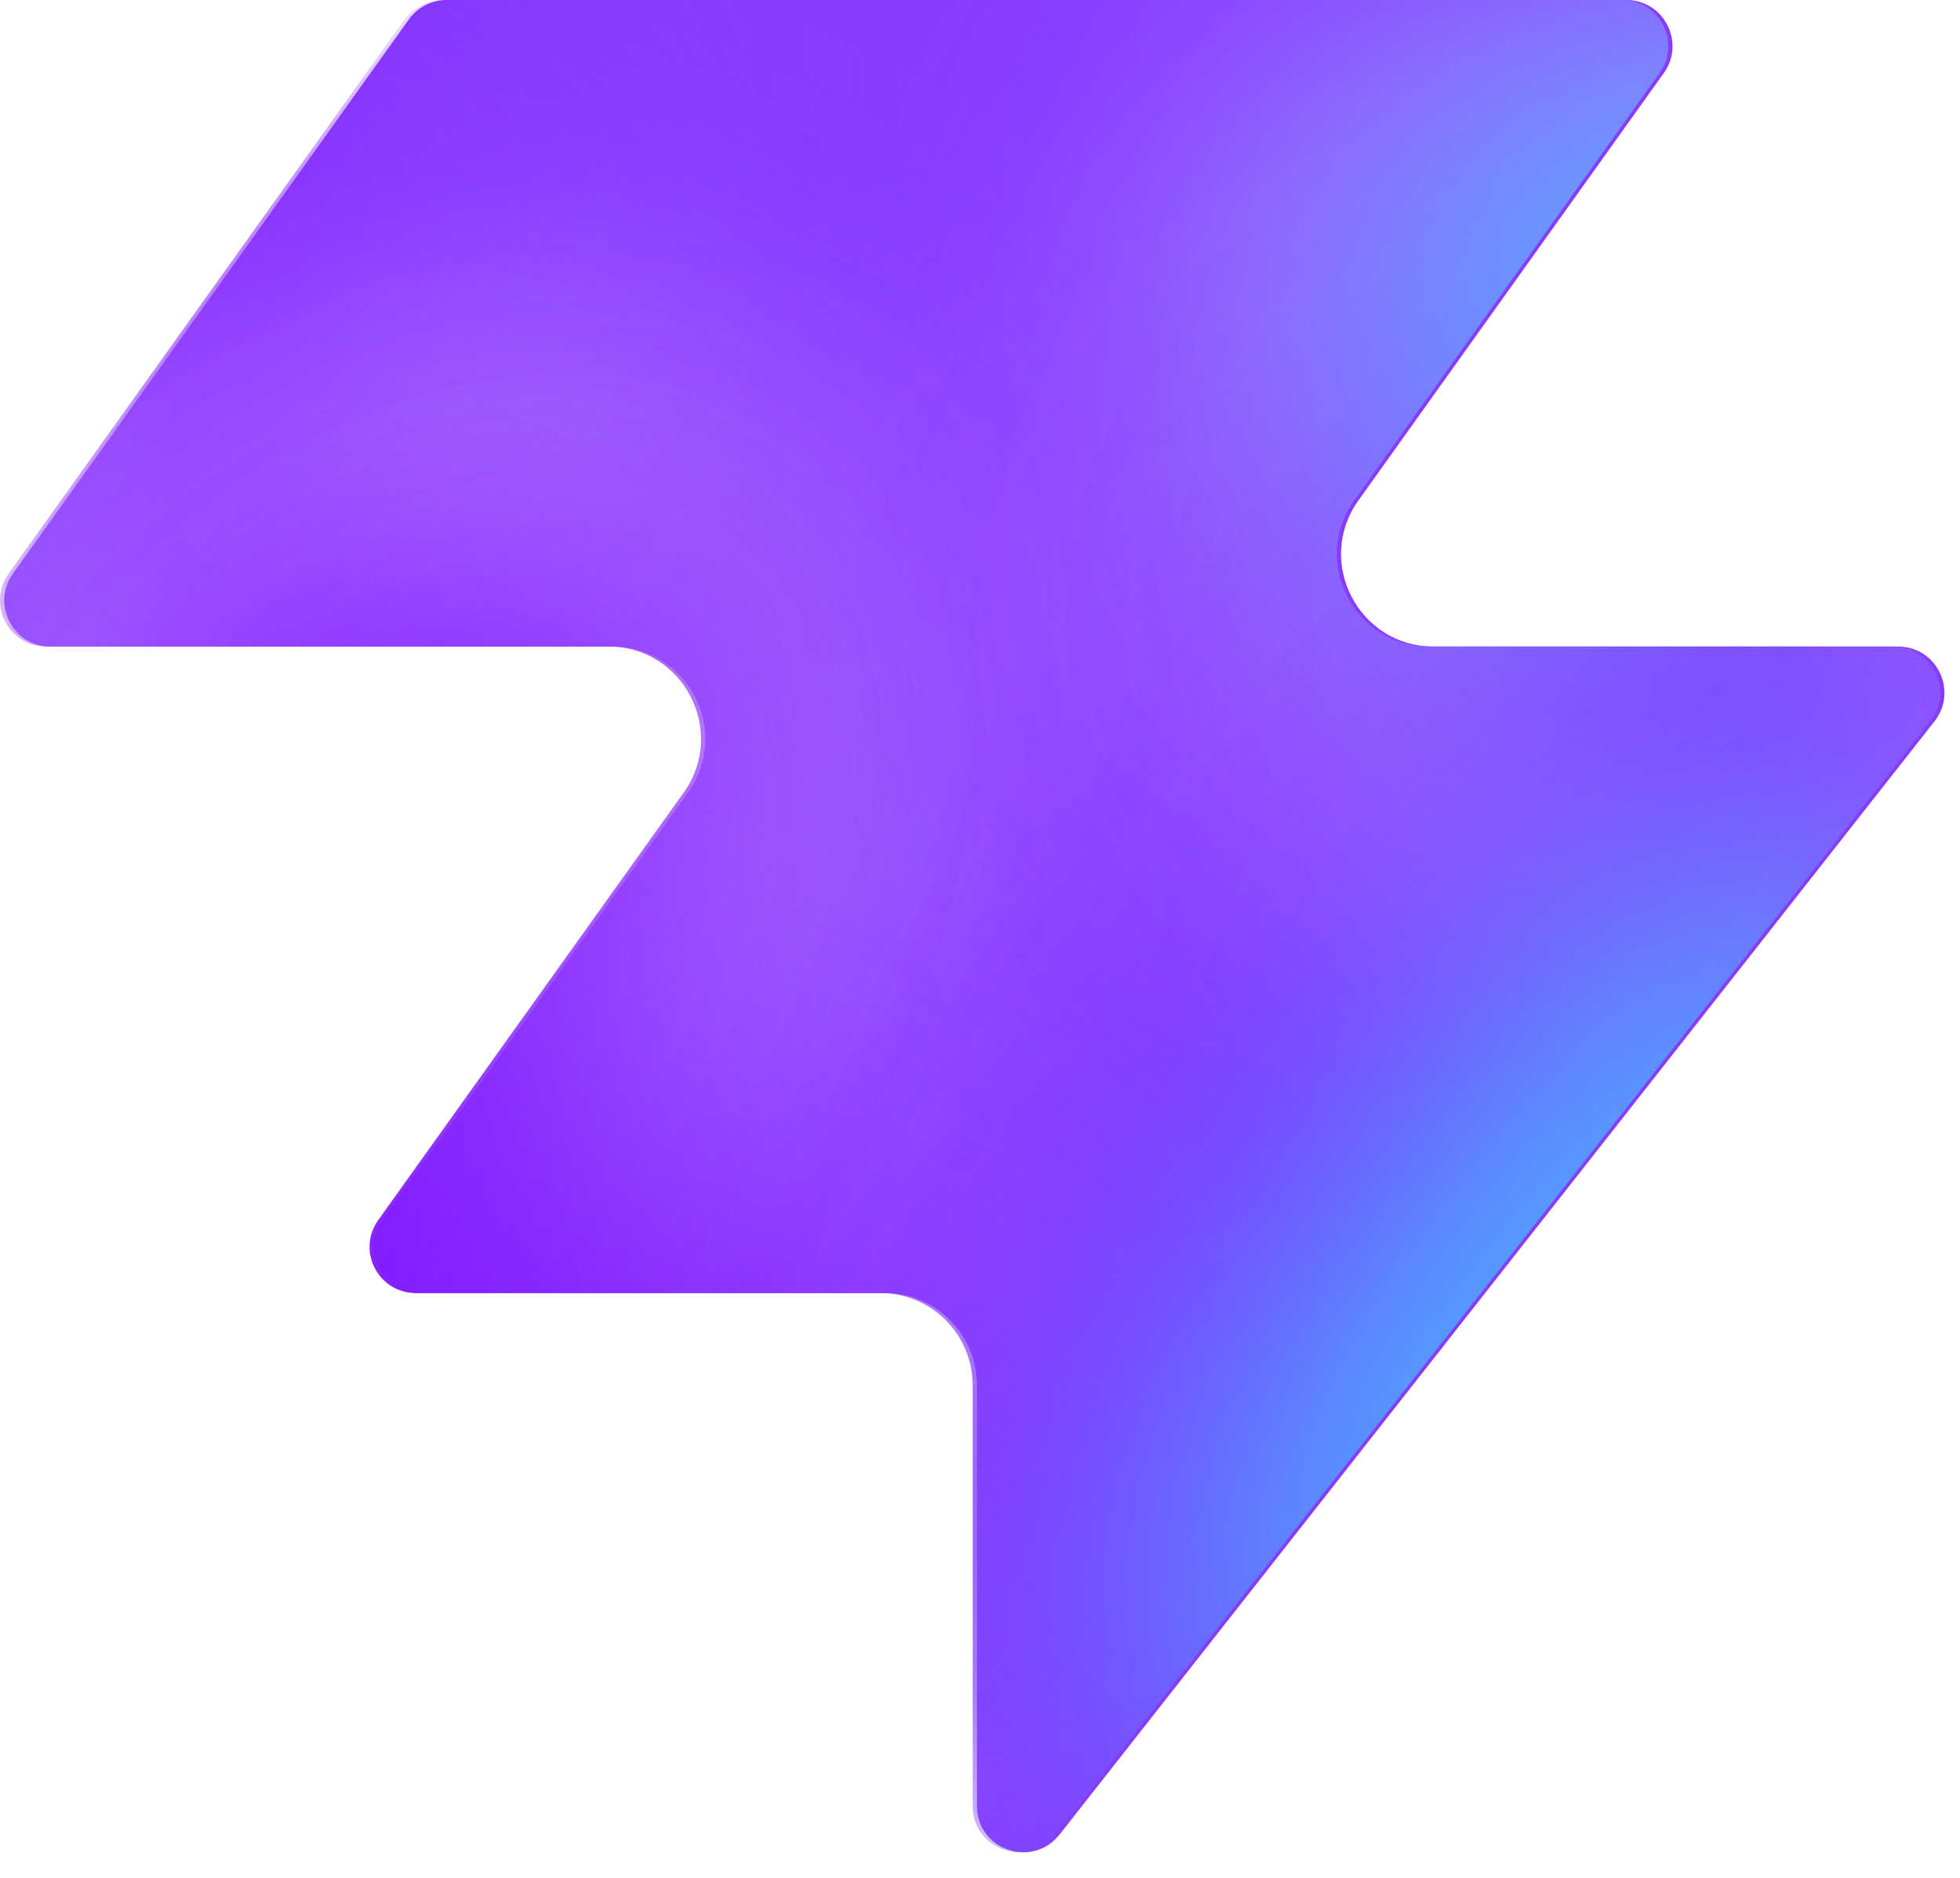
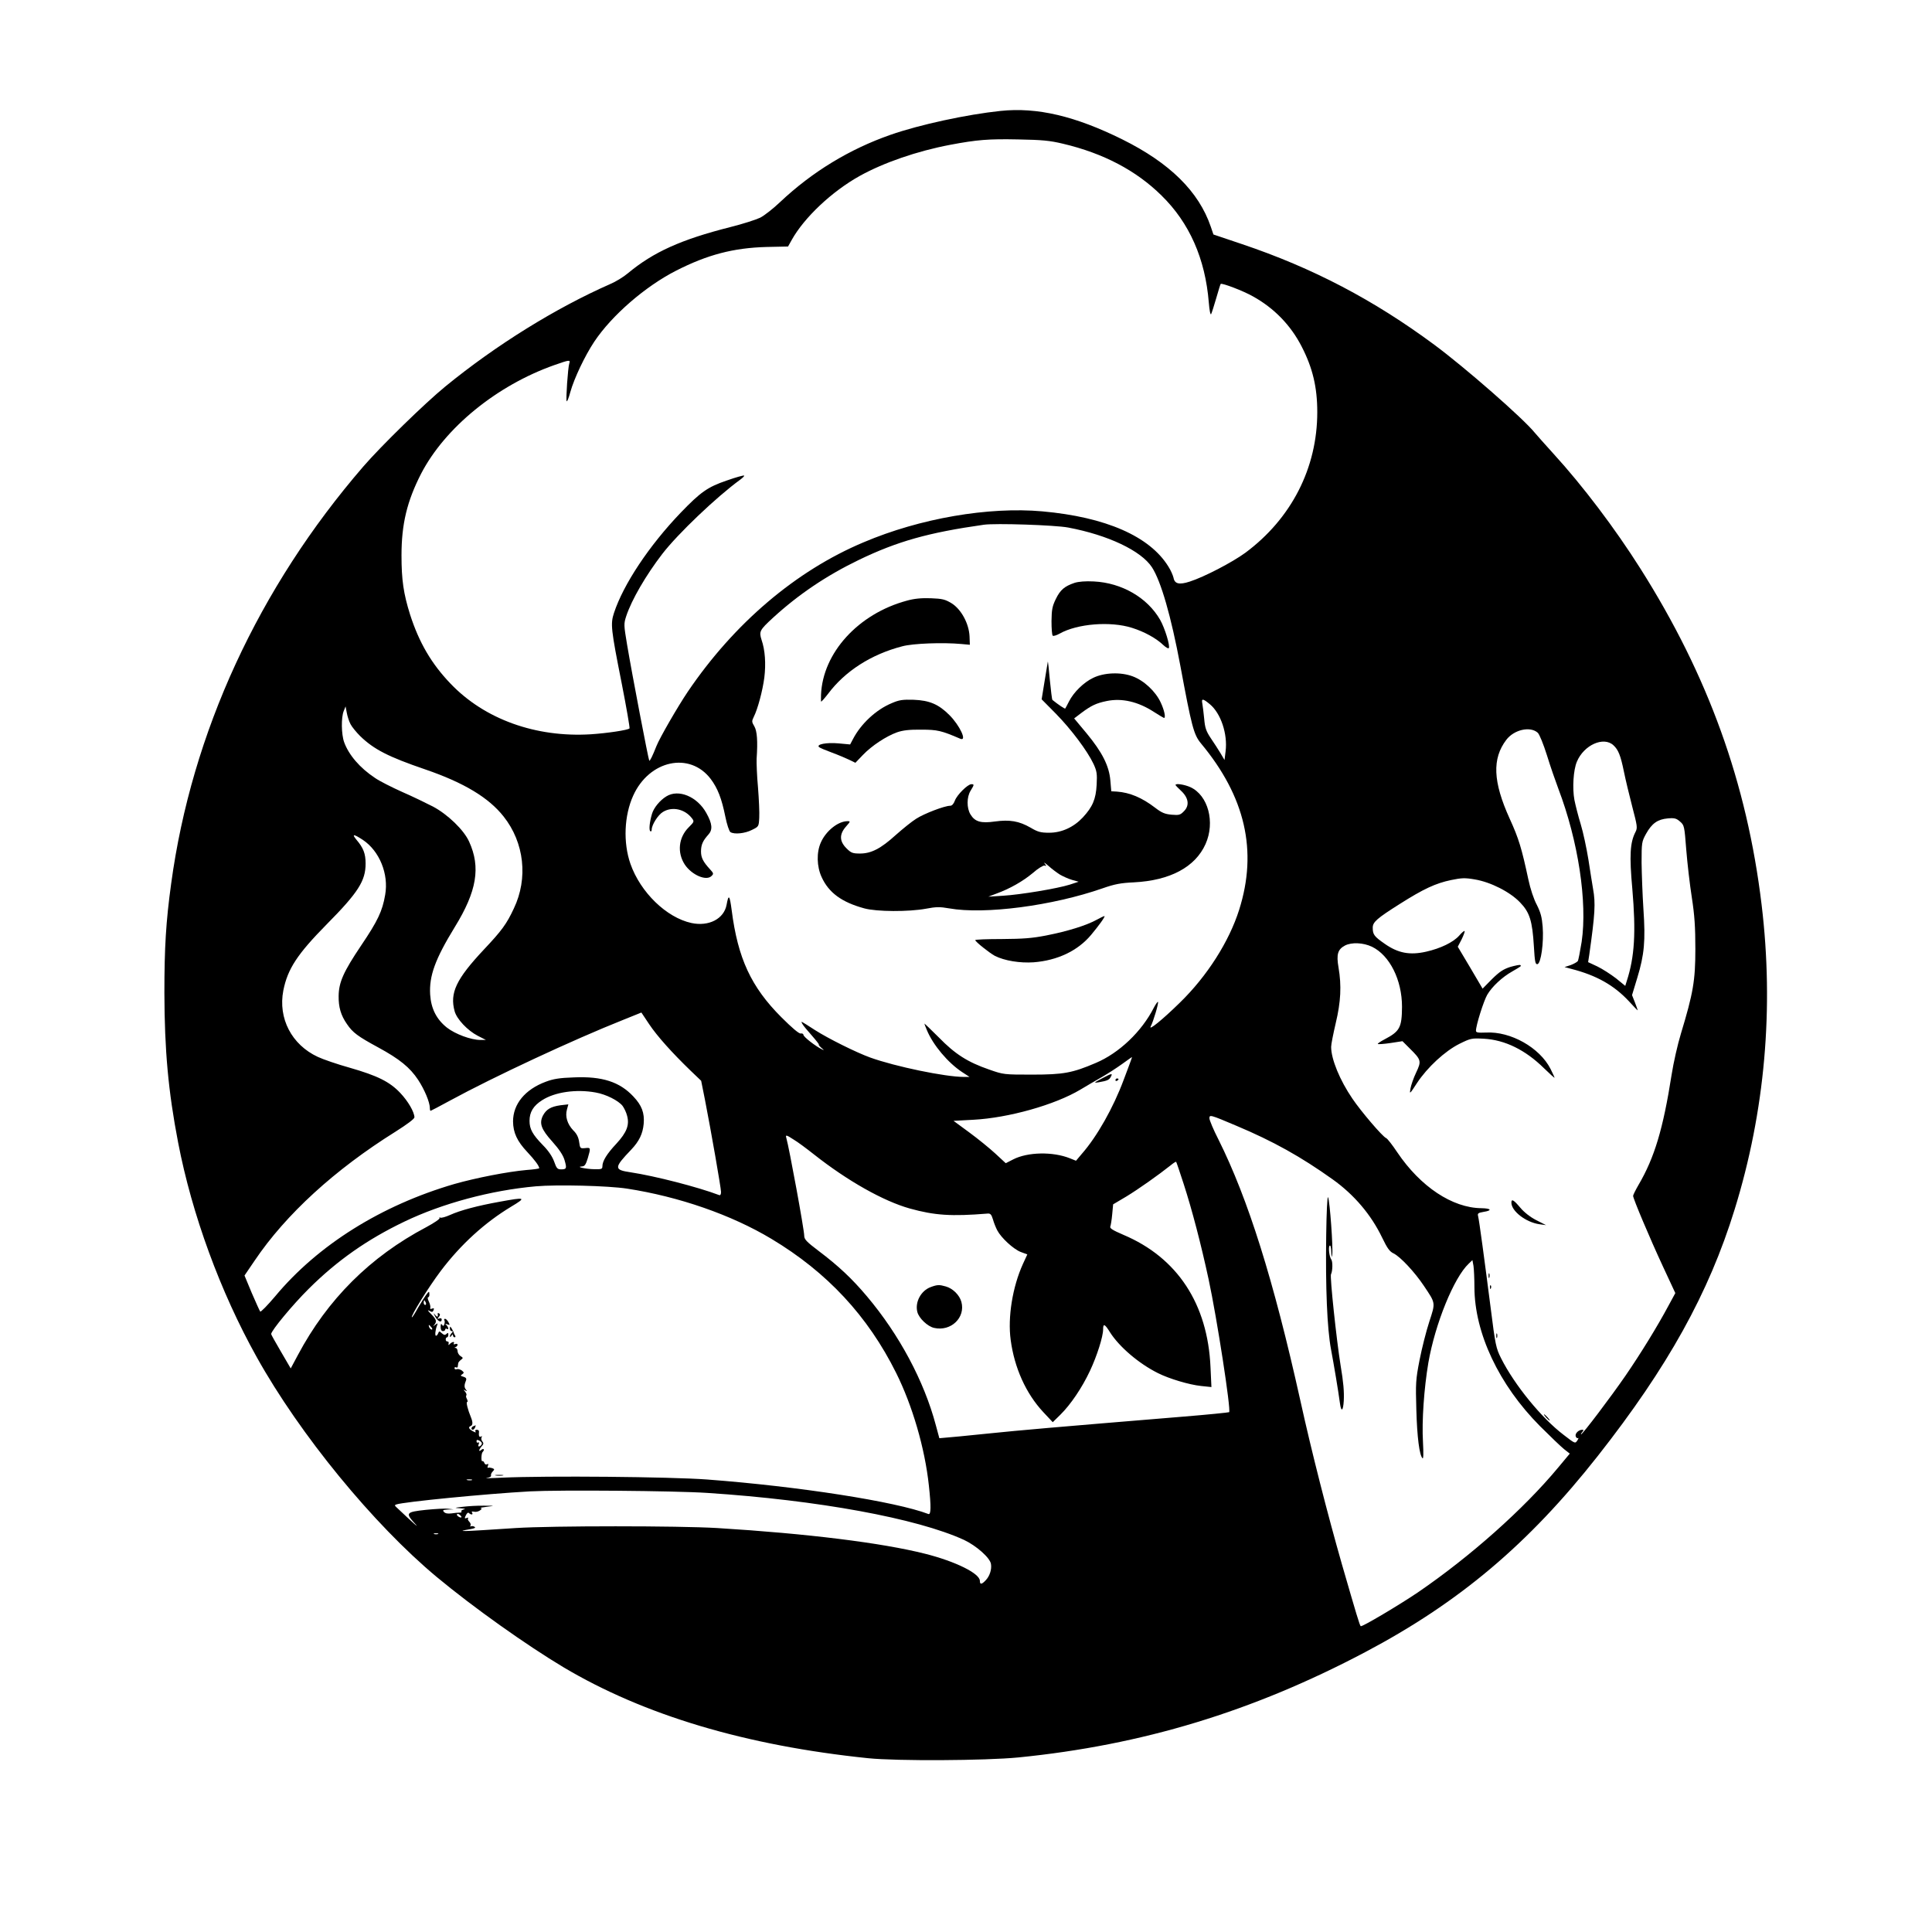
- <svg xmlns="http://www.w3.org/2000/svg" width="48" height="46" fill="none" viewBox="0 0 48 46">
-   <path fill="#863bff" d="M25.946 44.938c-.664.845-2.021.375-2.021-.698V33.937a2.26 2.26 0 0 0-2.262-2.262H10.287c-.92 0-1.456-1.04-.92-1.788l7.48-10.471c1.07-1.497 0-3.578-1.842-3.578H1.237c-.92 0-1.456-1.04-.92-1.788L10.013.474c.214-.297.556-.474.92-.474h28.894c.92 0 1.456 1.04.92 1.788l-7.48 10.471c-1.07 1.498 0 3.579 1.842 3.579h11.377c.943 0 1.473 1.088.89 1.83L25.947 44.94z" style="fill:#863bff;fill:color(display-p3 .525 .23 1);fill-opacity:1" />
-   <mask id="a" width="48" height="46" x="0" y="0" maskUnits="userSpaceOnUse" style="mask-type:alpha">
-     <path fill="#000" d="M25.842 44.938c-.664.844-2.021.375-2.021-.698V33.937a2.26 2.26 0 0 0-2.262-2.262H10.183c-.92 0-1.456-1.04-.92-1.788l7.48-10.471c1.07-1.498 0-3.579-1.842-3.579H1.133c-.92 0-1.456-1.04-.92-1.787L9.91.473c.214-.297.556-.474.92-.474h28.894c.92 0 1.456 1.04.92 1.788l-7.48 10.471c-1.07 1.498 0 3.578 1.842 3.578h11.377c.943 0 1.473 1.088.89 1.832L25.843 44.94z" style="fill:#000;fill-opacity:1" />
-   </mask>
-   <g mask="url(#a)">
-     <g filter="url(#b)">
-       <ellipse cx="5.508" cy="14.704" fill="#ede6ff" rx="5.508" ry="14.704" style="fill:#ede6ff;fill:color(display-p3 .927 .903 1);fill-opacity:1" transform="matrix(.00324 1 1 -.00324 -4.47 31.516)" />
-     </g>
-     <g filter="url(#c)">
-       <ellipse cx="10.399" cy="29.851" fill="#ede6ff" rx="10.399" ry="29.851" style="fill:#ede6ff;fill:color(display-p3 .927 .903 1);fill-opacity:1" transform="matrix(.00324 1 1 -.00324 -39.328 7.883)" />
-     </g>
-     <g filter="url(#d)">
-       <ellipse cx="5.508" cy="30.487" fill="#7e14ff" rx="5.508" ry="30.487" style="fill:#7e14ff;fill:color(display-p3 .492 .077 1);fill-opacity:1" transform="rotate(89.814 -25.913 -14.639)scale(1 -1)" />
-     </g>
-     <g filter="url(#e)">
-       <ellipse cx="5.508" cy="30.599" fill="#7e14ff" rx="5.508" ry="30.599" style="fill:#7e14ff;fill:color(display-p3 .492 .077 1);fill-opacity:1" transform="rotate(89.814 -32.644 -3.334)scale(1 -1)" />
-     </g>
-     <g filter="url(#f)">
-       <ellipse cx="5.508" cy="30.599" fill="#7e14ff" rx="5.508" ry="30.599" style="fill:#7e14ff;fill:color(display-p3 .492 .077 1);fill-opacity:1" transform="matrix(.00324 1 1 -.00324 -34.34 30.47)" />
-     </g>
-     <g filter="url(#g)">
-       <ellipse cx="14.072" cy="22.078" fill="#ede6ff" rx="14.072" ry="22.078" style="fill:#ede6ff;fill:color(display-p3 .927 .903 1);fill-opacity:1" transform="rotate(93.35 24.506 48.493)scale(-1 1)" />
-     </g>
-     <g filter="url(#h)">
-       <ellipse cx="3.47" cy="21.501" fill="#7e14ff" rx="3.47" ry="21.501" style="fill:#7e14ff;fill:color(display-p3 .492 .077 1);fill-opacity:1" transform="rotate(89.009 28.708 47.59)scale(-1 1)" />
-     </g>
-     <g filter="url(#i)">
-       <ellipse cx="3.47" cy="21.501" fill="#7e14ff" rx="3.47" ry="21.501" style="fill:#7e14ff;fill:color(display-p3 .492 .077 1);fill-opacity:1" transform="rotate(89.009 28.708 47.59)scale(-1 1)" />
-     </g>
-     <g filter="url(#j)">
-       <ellipse cx=".387" cy="8.972" fill="#7e14ff" rx="4.407" ry="29.108" style="fill:#7e14ff;fill:color(display-p3 .492 .077 1);fill-opacity:1" transform="rotate(39.51 .387 8.972)" />
-     </g>
-     <g filter="url(#k)">
-       <ellipse cx="47.523" cy="-6.092" fill="#7e14ff" rx="4.407" ry="29.108" style="fill:#7e14ff;fill:color(display-p3 .492 .077 1);fill-opacity:1" transform="rotate(37.892 47.523 -6.092)" />
-     </g>
-     <g filter="url(#l)">
-       <ellipse cx="41.412" cy="6.333" fill="#47bfff" rx="5.971" ry="9.665" style="fill:#47bfff;fill:color(display-p3 .28 .748 1);fill-opacity:1" transform="rotate(37.892 41.412 6.333)" />
-     </g>
-     <g filter="url(#m)">
-       <ellipse cx="-1.879" cy="38.332" fill="#7e14ff" rx="4.407" ry="29.108" style="fill:#7e14ff;fill:color(display-p3 .492 .077 1);fill-opacity:1" transform="rotate(37.892 -1.88 38.332)" />
-     </g>
-     <g filter="url(#n)">
-       <ellipse cx="-1.879" cy="38.332" fill="#7e14ff" rx="4.407" ry="29.108" style="fill:#7e14ff;fill:color(display-p3 .492 .077 1);fill-opacity:1" transform="rotate(37.892 -1.88 38.332)" />
-     </g>
-     <g filter="url(#o)">
-       <ellipse cx="35.651" cy="29.907" fill="#7e14ff" rx="4.407" ry="29.108" style="fill:#7e14ff;fill:color(display-p3 .492 .077 1);fill-opacity:1" transform="rotate(37.892 35.651 29.907)" />
-     </g>
-     <g filter="url(#p)">
-       <ellipse cx="38.418" cy="32.4" fill="#47bfff" rx="5.971" ry="15.297" style="fill:#47bfff;fill:color(display-p3 .28 .748 1);fill-opacity:1" transform="rotate(37.892 38.418 32.4)" />
-     </g>
+ <svg xmlns="http://www.w3.org/2000/svg" version="1.0" width="1254pt" height="1254pt" viewBox="0 0 1254 1254" preserveAspectRatio="xMidYMid meet">
+   <g transform="translate(0,1254) scale(0.1,-0.1)" fill="#000000" stroke="none">
+     <path d="M6494 11820 c-219 -23 -525 -89 -714 -155 -266 -93 -508 -240 -716 -436 -45 -43 -104 -89 -130 -102 -27 -13 -114 -41 -194 -61 -320 -81 -499 -162 -665 -300 -27 -23 -79 -55 -115 -70 -352 -155 -740 -395 -1070 -665 -132 -108 -415 -384 -531 -518 -681 -788 -1115 -1729 -1248 -2708 -34 -247 -44 -415 -44 -710 1 -371 25 -638 89 -970 90 -468 274 -970 510 -1393 280 -503 758 -1086 1169 -1428 237 -197 582 -442 823 -586 523 -311 1183 -508 1977 -590 185 -19 760 -16 975 5 804 80 1521 298 2250 683 610 322 1061 702 1511 1274 454 577 720 1056 888 1600 197 636 256 1307 175 1978 -95 789 -347 1487 -787 2182 -165 261 -374 537 -563 744 -54 60 -109 121 -122 137 -75 93 -451 422 -652 571 -393 291 -789 499 -1250 654 l-184 62 -17 50 c-78 229 -266 414 -574 567 -307 152 -553 210 -791 185z m406 -213 c262 -62 475 -174 639 -336 181 -177 284 -410 307 -695 4 -49 10 -82 15 -75 4 8 19 54 33 103 14 49 27 91 29 93 8 8 149 -46 210 -81 137 -76 245 -187 316 -326 71 -138 101 -263 101 -425 0 -363 -168 -691 -467 -913 -85 -62 -267 -157 -361 -187 -68 -22 -98 -15 -105 25 -4 16 -18 49 -33 72 -121 197 -407 322 -819 359 -349 31 -793 -45 -1160 -201 -440 -185 -841 -527 -1141 -970 -66 -98 -182 -299 -203 -352 -26 -66 -43 -100 -47 -95 -5 5 -112 563 -144 754 -21 127 -22 133 -5 185 35 105 127 264 234 403 101 131 352 370 506 482 16 12 28 24 25 26 -3 3 -54 -11 -113 -32 -124 -42 -170 -75 -300 -210 -204 -213 -371 -464 -432 -650 -23 -71 -20 -102 50 -455 31 -158 54 -291 51 -294 -11 -11 -145 -31 -251 -38 -358 -22 -690 98 -910 328 -125 130 -205 268 -263 448 -43 137 -56 226 -56 385 0 204 36 352 127 530 155 299 491 573 864 705 100 35 106 36 98 11 -9 -28 -23 -234 -17 -245 3 -5 14 22 24 60 25 89 94 234 155 326 114 171 331 359 531 461 204 104 372 148 587 154 l140 3 24 43 c81 145 260 314 441 415 155 86 371 161 587 202 175 33 248 39 443 35 154 -3 202 -7 290 -28z m33 -2491 c260 -49 474 -151 544 -258 59 -91 124 -318 184 -638 74 -398 87 -448 134 -505 288 -346 369 -698 248 -1080 -65 -206 -208 -431 -385 -603 -112 -110 -206 -186 -189 -154 17 32 53 153 47 159 -2 3 -15 -15 -27 -38 -79 -155 -225 -294 -376 -358 -152 -65 -210 -76 -413 -76 -184 0 -186 0 -280 33 -139 48 -221 100 -327 209 -51 51 -93 91 -93 89 0 -2 7 -21 16 -42 40 -97 137 -212 228 -272 l49 -32 -37 0 c-120 0 -444 67 -608 126 -91 33 -272 123 -358 178 -98 63 -93 61 -82 40 6 -11 34 -45 62 -76 28 -32 48 -58 45 -58 -4 0 3 -9 16 -21 19 -16 20 -18 4 -10 -41 20 -120 81 -120 94 0 6 -8 11 -18 9 -11 -2 -56 36 -125 105 -197 197 -283 383 -323 696 -13 98 -20 106 -33 34 -17 -91 -115 -142 -228 -118 -162 35 -331 199 -396 384 -48 138 -41 313 18 443 104 230 367 287 503 108 45 -60 71 -126 95 -245 10 -50 25 -95 33 -100 25 -16 94 -9 139 14 45 22 45 22 48 80 2 31 -2 119 -8 195 -7 75 -10 160 -9 187 8 116 3 180 -15 211 -17 28 -17 33 -4 60 26 51 58 171 69 256 11 90 5 179 -18 245 -17 54 -13 63 74 143 166 152 347 274 558 376 249 120 450 177 810 228 75 11 463 -2 548 -18z m920 -1147 c71 -59 116 -193 102 -305 l-7 -57 -26 44 c-15 24 -43 69 -64 99 -30 45 -37 67 -42 125 -4 39 -9 82 -12 98 -7 35 3 34 49 -4z m-5578 -129 c9 -18 38 -53 63 -78 89 -86 182 -134 422 -216 251 -86 412 -183 509 -306 134 -169 160 -401 66 -597 -47 -101 -79 -144 -194 -266 -180 -192 -223 -282 -190 -401 14 -51 84 -125 150 -159 l53 -27 -36 0 c-61 0 -163 38 -217 80 -68 54 -103 123 -109 215 -7 121 32 229 160 438 143 232 169 388 93 554 -34 76 -139 177 -235 228 -41 21 -131 65 -200 95 -69 31 -148 71 -175 90 -100 66 -171 150 -201 232 -19 52 -20 162 -3 203 l12 30 8 -42 c4 -23 15 -56 24 -73z m7706 -56 c11 -10 37 -74 60 -147 22 -72 56 -169 74 -217 129 -339 189 -735 151 -993 -10 -62 -21 -119 -25 -125 -4 -6 -25 -18 -46 -26 l-40 -13 45 -12 c163 -42 276 -106 373 -210 31 -34 57 -61 57 -59 0 2 -8 25 -18 51 l-19 48 34 112 c46 151 54 241 40 445 -6 92 -11 228 -12 302 0 131 1 137 29 188 38 68 75 94 141 100 44 4 56 0 79 -20 28 -24 29 -28 41 -184 7 -87 23 -226 36 -309 18 -116 23 -192 23 -335 0 -205 -14 -286 -94 -550 -21 -69 -48 -188 -60 -265 -55 -351 -111 -539 -215 -716 -19 -33 -35 -65 -35 -71 0 -18 108 -274 193 -457 l81 -174 -44 -81 c-71 -133 -181 -312 -280 -456 -93 -135 -278 -380 -288 -380 -2 0 1 7 8 15 9 11 9 15 1 15 -24 0 -48 -23 -44 -41 3 -11 10 -16 15 -13 5 3 4 -3 -3 -14 -15 -23 -14 -24 -89 34 -144 109 -320 325 -407 498 -33 66 -37 84 -68 330 -41 320 -74 564 -81 592 -5 18 0 22 35 28 59 9 50 23 -14 24 -188 2 -395 139 -546 363 -32 48 -64 89 -72 92 -23 9 -163 173 -219 256 -82 120 -138 257 -138 336 0 17 14 86 30 155 33 138 38 242 18 360 -15 86 -5 118 42 143 43 22 118 19 175 -8 115 -56 195 -215 195 -390 -1 -134 -14 -159 -113 -211 -27 -14 -47 -28 -44 -30 3 -3 40 0 82 6 l78 12 47 -47 c75 -74 77 -82 42 -156 -17 -35 -33 -82 -37 -104 -7 -39 -6 -39 42 35 68 103 182 208 276 255 73 36 79 37 159 33 137 -8 269 -73 389 -191 38 -37 69 -65 69 -62 0 3 -12 29 -26 57 -70 138 -259 245 -419 236 -53 -2 -65 0 -65 12 0 35 50 193 73 233 31 53 97 115 163 152 60 35 59 34 52 41 -4 3 -33 -3 -65 -12 -46 -15 -70 -31 -119 -79 l-61 -62 -80 136 -81 136 25 48 c13 27 22 51 19 54 -2 3 -19 -11 -35 -30 -38 -43 -121 -83 -214 -104 -106 -24 -182 -10 -269 51 -69 48 -78 60 -78 105 0 36 27 60 176 154 153 97 232 134 333 155 68 14 90 15 153 4 103 -17 229 -81 294 -149 63 -65 80 -120 90 -286 6 -100 9 -117 23 -115 23 4 42 141 34 243 -5 62 -13 92 -38 142 -20 37 -42 104 -55 165 -43 201 -62 265 -121 394 -109 240 -115 390 -22 512 50 66 155 90 204 46z m491 -81 c32 -29 47 -67 68 -170 11 -54 36 -158 55 -231 32 -122 34 -135 21 -161 -36 -69 -41 -152 -21 -372 24 -280 15 -439 -36 -596 l-10 -32 -60 49 c-34 26 -88 61 -121 77 l-60 28 7 45 c38 269 42 337 25 431 -5 30 -19 115 -30 189 -12 74 -34 178 -50 230 -16 52 -34 123 -41 158 -14 76 -7 194 16 248 45 108 173 166 237 107z m-8116 -615 c107 -72 168 -221 144 -356 -18 -106 -48 -169 -156 -329 -115 -171 -145 -239 -146 -328 -1 -71 14 -125 54 -182 37 -55 71 -80 202 -151 140 -76 207 -131 260 -211 42 -64 76 -146 76 -183 0 -10 2 -18 5 -18 2 0 59 30 127 67 283 154 800 395 1122 523 l119 48 50 -75 c52 -78 149 -186 269 -302 l69 -66 25 -125 c39 -200 104 -571 104 -597 0 -16 -5 -23 -12 -20 -140 53 -417 124 -575 148 -109 16 -109 29 4 147 52 55 75 103 81 168 6 70 -12 119 -67 177 -89 95 -202 132 -386 124 -93 -3 -134 -10 -182 -28 -135 -50 -213 -145 -213 -258 1 -73 26 -128 93 -199 47 -50 77 -90 77 -105 0 -2 -37 -8 -82 -11 -123 -11 -328 -51 -469 -91 -473 -138 -885 -395 -1163 -729 -49 -58 -93 -103 -97 -99 -4 5 -28 59 -55 121 l-47 113 66 97 c203 301 521 591 913 836 79 50 124 84 124 94 -1 35 -41 104 -92 158 -69 73 -148 112 -329 164 -79 22 -172 54 -206 70 -170 79 -259 250 -224 431 28 140 90 235 281 429 206 208 253 283 253 395 0 64 -14 101 -59 154 -33 40 -19 39 42 -1z m4983 -1435 c-6 -16 -26 -71 -46 -123 -67 -180 -172 -366 -271 -479 l-38 -45 -40 16 c-110 44 -273 41 -367 -7 l-49 -25 -68 63 c-37 34 -113 96 -169 137 l-102 75 129 7 c228 12 530 97 695 196 43 26 107 63 142 83 35 20 92 57 127 82 35 25 64 46 65 46 1 1 -2 -11 -8 -26z m-3473 -204 c68 -12 147 -52 175 -87 10 -14 24 -42 29 -63 17 -61 -2 -109 -69 -182 -62 -66 -91 -113 -91 -147 0 -18 -6 -20 -52 -19 -57 1 -124 16 -81 18 18 1 25 11 38 53 20 69 20 70 -17 66 -32 -3 -33 -2 -39 40 -4 29 -15 53 -38 75 -39 41 -54 91 -41 136 l9 33 -52 -6 c-62 -9 -91 -26 -113 -67 -25 -50 -12 -88 61 -169 44 -49 70 -88 79 -119 16 -54 14 -61 -22 -61 -24 0 -30 7 -45 50 -12 33 -37 71 -74 108 -67 69 -86 104 -86 157 0 57 25 98 82 134 82 53 221 73 347 50z m4159 -216 c238 -100 419 -201 625 -348 140 -100 250 -230 321 -378 34 -70 48 -90 75 -103 43 -21 136 -120 196 -210 77 -115 76 -107 35 -233 -20 -61 -48 -172 -63 -248 -25 -128 -26 -151 -21 -323 5 -180 20 -295 40 -315 6 -7 7 30 3 106 -8 137 7 347 35 514 44 253 166 553 262 643 l24 23 7 -38 c3 -21 6 -83 6 -138 1 -298 159 -633 425 -901 66 -66 137 -134 157 -150 l37 -29 -75 -90 c-225 -271 -571 -578 -910 -810 -121 -82 -365 -227 -372 -220 -7 6 -27 73 -123 405 -92 322 -194 720 -269 1060 -174 784 -339 1308 -531 1693 -33 64 -59 127 -59 138 0 25 3 25 175 -48z m-2873 -90 c24 -14 82 -57 130 -95 219 -173 452 -304 623 -352 162 -45 270 -52 504 -33 19 2 26 -5 36 -38 6 -22 19 -54 28 -71 25 -48 105 -122 152 -140 l43 -16 -29 -63 c-67 -148 -99 -345 -79 -492 24 -181 99 -348 212 -469 l61 -65 49 48 c67 66 141 175 193 286 45 96 85 221 85 269 0 40 11 35 45 -20 60 -94 186 -202 310 -264 73 -37 204 -76 281 -84 l67 -7 -6 129 c-18 411 -215 711 -565 859 -72 31 -91 43 -85 55 3 8 9 44 12 79 l6 64 86 51 c79 48 209 140 287 202 18 15 34 25 36 23 2 -2 24 -67 49 -144 54 -167 112 -388 162 -620 54 -251 146 -848 133 -861 -3 -2 -138 -16 -299 -29 -849 -70 -1045 -87 -1269 -110 -135 -14 -260 -26 -279 -27 l-34 -3 -23 85 c-76 286 -237 587 -447 836 -97 115 -183 196 -314 295 -78 59 -93 75 -93 98 0 39 -98 572 -116 634 -7 23 -1 22 48 -10z m-1082 -318 c337 -52 677 -170 937 -326 362 -217 626 -501 810 -871 105 -211 186 -487 212 -730 15 -137 14 -191 -3 -185 -212 81 -840 179 -1436 224 -244 18 -1040 25 -1330 12 -74 -4 -120 -4 -102 -2 20 3 32 9 29 16 -2 7 3 18 11 26 13 13 12 16 -4 22 -11 3 -22 5 -26 2 -4 -2 -5 4 -1 13 4 12 3 15 -5 10 -7 -4 -15 -1 -18 8 -3 9 -9 14 -13 12 -9 -6 -8 51 2 60 14 14 7 26 -8 14 -20 -17 -19 -1 1 22 13 14 14 21 5 32 -7 8 -9 21 -5 27 4 8 3 9 -4 5 -12 -7 -16 5 -13 32 1 6 -5 12 -14 12 -9 0 -13 -5 -9 -11 5 -8 1 -8 -14 0 -29 15 -35 28 -17 35 14 5 15 24 2 56 -21 50 -33 100 -25 100 5 0 4 8 -1 19 -6 10 -8 21 -4 24 3 4 0 14 -8 24 -12 15 -12 16 1 8 12 -7 13 -6 4 6 -12 14 -11 31 1 60 4 12 -1 18 -17 23 -19 5 -21 8 -8 16 13 9 13 12 -3 25 -11 7 -25 11 -33 8 -8 -3 -14 0 -14 7 0 6 5 8 10 5 6 -3 11 -1 11 4 1 6 2 16 3 22 0 6 9 16 18 23 15 11 15 13 -3 24 -10 7 -19 21 -19 32 0 11 -6 20 -12 21 -10 0 -10 2 0 6 6 2 12 9 12 15 0 6 -7 7 -16 4 -8 -3 -12 -2 -9 4 9 14 -9 12 -24 -2 -10 -11 -12 -10 -9 2 2 8 -2 14 -8 13 -6 -1 -11 5 -11 13 0 8 4 14 9 14 4 0 8 8 8 17 0 13 -3 14 -12 5 -9 -9 -16 -8 -30 4 -16 15 -18 15 -24 0 -3 -9 -10 -16 -14 -16 -8 0 -5 36 6 65 7 18 6 19 -12 5 -15 -11 -16 -11 -6 0 19 22 15 36 -20 71 -22 22 -26 29 -11 21 17 -10 22 -9 27 4 5 12 2 15 -10 10 -10 -4 -14 -2 -11 6 2 7 -2 25 -10 41 -7 15 -9 27 -4 27 5 0 9 9 8 20 -1 20 -2 20 -19 -2 -10 -13 -34 -51 -54 -85 -19 -35 -37 -63 -40 -63 -14 0 107 195 187 301 130 172 286 314 457 417 100 60 95 63 -74 32 -145 -26 -257 -56 -323 -86 -29 -13 -58 -21 -64 -17 -5 3 -7 2 -4 -3 3 -6 -36 -32 -86 -59 -364 -192 -641 -468 -834 -831 l-46 -86 -63 108 c-35 60 -64 111 -64 115 0 22 140 191 244 294 184 183 379 320 621 436 246 118 561 203 853 229 137 12 468 4 592 -15z m-1306 -740 c3 -8 1 -15 -4 -15 -6 0 -10 7 -10 15 0 8 2 15 4 15 2 0 6 -7 10 -15z m36 -160 c7 -9 8 -15 2 -15 -5 0 -12 7 -16 15 -3 8 -4 15 -2 15 2 0 9 -7 16 -15z m327 -758 c-2 -6 -9 -13 -15 -15 -8 -2 -10 3 -5 14 4 10 2 15 -4 11 -5 -3 -10 0 -10 8 0 11 5 11 19 4 11 -6 18 -15 15 -22z m-64 -234 c-7 -2 -21 -2 -30 0 -10 3 -4 5 12 5 17 0 24 -2 18 -5z m1527 -83 c721 -47 1361 -165 1667 -305 79 -37 169 -116 175 -156 6 -35 -8 -79 -34 -106 -26 -28 -38 -29 -38 -4 0 48 -157 126 -355 176 -281 71 -764 131 -1350 167 -251 15 -1072 15 -1307 0 -362 -24 -400 -25 -294 -7 28 5 35 9 26 15 -8 5 -18 6 -24 3 -5 -3 -6 -1 -2 5 3 6 0 17 -8 25 -8 8 -12 18 -8 22 4 5 0 6 -9 2 -14 -5 -15 -2 -5 18 7 15 15 20 20 14 14 -13 29 -11 20 3 -5 7 -1 9 13 6 11 -3 28 1 38 8 14 11 15 14 4 16 -8 1 11 4 41 8 55 7 55 7 -20 7 -41 1 -102 -3 -135 -7 -60 -7 -60 -7 -15 -10 26 -2 35 -5 22 -7 -12 -2 -20 -8 -17 -13 3 -5 -3 -9 -12 -8 -10 0 -34 -2 -53 -5 -23 -3 -40 0 -48 9 -11 12 -7 14 25 16 l38 1 -35 4 c-19 3 -85 -1 -146 -7 -130 -14 -134 -20 -70 -90 33 -36 -9 1 -122 108 -11 10 -11 13 0 17 49 17 580 69 868 85 191 10 939 4 1150 -10z m-1595 -158 c-6 -7 -34 11 -29 19 3 5 11 3 19 -4 7 -6 12 -13 10 -15z m-152 -109 c-7 -2 -19 -2 -25 0 -7 3 -2 5 12 5 14 0 19 -2 13 -5z" />
+     <path d="M6975 8757 c-65 -22 -93 -45 -122 -105 -23 -47 -27 -69 -28 -143 0 -48 3 -91 8 -95 4 -4 25 2 46 14 114 64 329 81 468 37 80 -25 157 -67 205 -113 15 -14 31 -23 34 -19 11 11 -25 130 -56 184 -82 143 -248 240 -430 249 -55 3 -99 -1 -125 -9z" />
+     <path d="M5885 8641 c-314 -85 -545 -338 -556 -611 0 -19 -1 -39 0 -43 1 -5 21 18 46 50 110 147 280 256 481 308 70 19 263 26 384 15 l55 -5 -2 55 c-4 83 -54 175 -116 214 -43 26 -60 30 -135 33 -62 2 -107 -2 -157 -16z" />
+     <path d="M6801 8245 c-1 -5 -10 -63 -21 -127 l-19 -117 92 -93 c100 -102 205 -242 245 -327 21 -46 24 -63 20 -135 -5 -93 -26 -143 -90 -212 -59 -63 -137 -99 -218 -99 -55 0 -74 5 -121 33 -75 43 -135 53 -231 40 -91 -13 -130 -2 -159 46 -25 41 -25 112 1 154 24 39 24 42 5 42 -24 0 -93 -69 -107 -106 -8 -22 -19 -34 -31 -34 -36 0 -169 -51 -220 -84 -29 -18 -88 -66 -132 -105 -98 -89 -160 -121 -233 -121 -48 0 -58 4 -88 34 -46 46 -47 91 -3 141 29 33 30 35 10 35 -61 0 -140 -63 -173 -138 -29 -64 -27 -156 5 -225 46 -101 130 -163 277 -203 80 -22 288 -23 401 -2 64 12 88 13 150 2 230 -41 671 17 995 130 80 28 119 35 204 39 235 12 398 99 465 249 63 141 17 316 -99 369 -38 17 -96 26 -96 14 0 -3 16 -19 35 -37 50 -46 57 -96 20 -133 -24 -25 -32 -27 -80 -23 -44 4 -64 12 -107 45 -86 66 -165 99 -249 105 l-36 2 -6 70 c-8 95 -53 184 -155 307 l-80 96 46 35 c64 48 97 64 166 78 98 20 203 -4 306 -71 33 -21 63 -39 65 -39 13 0 2 51 -21 100 -33 72 -109 143 -182 170 -77 29 -186 25 -257 -10 -61 -29 -126 -93 -156 -152 -12 -23 -23 -45 -25 -47 -3 -3 -46 26 -83 56 -3 2 -10 61 -17 131 -6 70 -12 123 -13 117z m79 -1382 c19 -11 54 -27 78 -34 l43 -12 -58 -19 c-79 -25 -318 -65 -433 -72 l-95 -6 50 19 c91 33 174 81 238 134 35 31 69 51 77 49 13 -5 13 -3 0 14 -8 10 3 3 25 -16 22 -20 56 -45 75 -57z" />
+     <path d="M5788 7976 c-102 -42 -201 -135 -252 -234 l-18 -34 -76 7 c-77 7 -145 -6 -126 -24 5 -5 43 -21 84 -36 41 -15 92 -37 113 -47 l39 -19 48 50 c58 61 153 123 223 148 38 13 80 18 157 17 104 0 130 -6 253 -59 46 -19 -3 86 -71 154 -70 70 -129 95 -232 99 -71 2 -94 -1 -142 -22z" />
+     <path d="M4325 7371 c-41 -25 -81 -73 -93 -113 -16 -53 -21 -107 -11 -113 5 -4 9 1 9 10 0 31 41 96 73 115 60 37 142 19 188 -41 16 -21 15 -23 -21 -59 -66 -66 -76 -164 -25 -242 45 -67 139 -108 173 -74 15 14 14 18 -9 43 -45 49 -59 76 -59 116 0 44 12 70 47 109 30 32 27 71 -13 142 -59 106 -180 156 -259 107z" />
+     <path d="M7116 6569 c-66 -36 -184 -73 -326 -101 -92 -18 -150 -22 -287 -23 -95 0 -173 -3 -173 -7 0 -10 92 -83 127 -102 63 -32 163 -48 252 -42 154 12 286 74 373 178 51 61 92 118 87 122 -2 1 -26 -10 -53 -25z" />
+     <path d="M9810 4734 c0 -55 93 -127 181 -140 l44 -6 -63 32 c-39 20 -78 50 -104 81 -43 51 -58 60 -58 33z" />
+     <path d="M9662 4260 c0 -14 2 -19 5 -12 2 6 2 18 0 25 -3 6 -5 1 -5 -13z" />
+     <path d="M9671 4184 c0 -11 3 -14 6 -6 3 7 2 16 -1 19 -3 4 -6 -2 -5 -13z" />
+     <path d="M9712 3870 c0 -14 2 -19 5 -12 2 6 2 18 0 25 -3 6 -5 1 -5 -13z" />
+     <path d="M10035 3340 c10 -11 20 -20 23 -20 3 0 -3 9 -13 20 -10 11 -20 20 -23 20 -3 0 3 -9 13 -20z" />
+     <path d="M7150 5539 c-51 -27 -52 -29 -20 -24 58 10 70 16 80 36 14 25 6 23 -60 -12z" />
+     <path d="M7240 5529 c0 -5 5 -7 10 -4 6 3 10 8 10 11 0 2 -4 4 -10 4 -5 0 -10 -5 -10 -11z" />
+     <path d="M8608 4525 c-5 -345 6 -608 31 -742 20 -107 47 -268 58 -350 8 -61 21 -53 25 15 3 59 -2 120 -21 232 -26 162 -70 573 -62 589 11 21 12 82 2 96 -13 16 -21 84 -10 90 5 4 10 -15 10 -42 2 -34 3 -39 6 -18 7 41 -16 356 -27 374 -5 9 -10 -97 -12 -244z" />
+     <path d="M6041 4186 c-63 -23 -103 -97 -87 -161 10 -41 67 -95 109 -104 109 -25 205 67 177 169 -12 44 -55 87 -101 100 -42 12 -55 12 -98 -4z" />
+     <path d="M2825 3994 c17 -31 42 -42 42 -18 0 7 -7 10 -16 6 -14 -5 -14 -3 -3 10 9 11 10 18 2 23 -6 4 -10 3 -9 -2 4 -22 -3 -25 -17 -7 -12 15 -12 13 1 -12z" />
+     <path d="M2884 3971 c4 -5 3 -17 0 -26 -5 -13 -8 -14 -15 -3 -6 9 -9 4 -9 -14 0 -18 5 -28 15 -28 8 0 15 5 15 11 0 5 5 7 10 4 14 -9 12 9 -2 24 -11 10 -9 11 6 5 16 -6 17 -5 7 14 -7 12 -16 22 -22 22 -6 0 -8 -4 -5 -9z" />
+     <path d="M2920 3918 c0 -10 5 -18 12 -18 9 0 9 -3 0 -12 -7 -7 -12 -17 -12 -22 0 -6 5 -4 10 4 6 10 10 11 10 3 0 -7 5 -13 11 -13 6 0 7 5 2 13 -4 6 -8 14 -8 17 0 3 -6 14 -12 25 -11 18 -12 18 -13 3z" />
+     <path d="M3073 3283 c-15 -5 -17 -23 -4 -23 5 0 11 7 15 15 3 8 4 15 3 14 -1 0 -8 -3 -14 -6z" />
+     <path d="M3218 2963 c12 -2 32 -2 45 0 12 2 2 4 -23 4 -25 0 -35 -2 -22 -4z" />
  </g>
-   <defs>
-     <filter id="b" width="60.045" height="41.654" x="-19.77" y="16.149" color-interpolation-filters="sRGB" filterUnits="userSpaceOnUse">
-       <feFlood flood-opacity="0" result="BackgroundImageFix" />
-       <feBlend in="SourceGraphic" in2="BackgroundImageFix" result="shape" />
-       <feGaussianBlur result="effect1_foregroundBlur_2002_17158" stdDeviation="7.659" />
-     </filter>
-     <filter id="c" width="90.34" height="51.437" x="-54.613" y="-7.533" color-interpolation-filters="sRGB" filterUnits="userSpaceOnUse">
-       <feFlood flood-opacity="0" result="BackgroundImageFix" />
-       <feBlend in="SourceGraphic" in2="BackgroundImageFix" result="shape" />
-       <feGaussianBlur result="effect1_foregroundBlur_2002_17158" stdDeviation="7.659" />
-     </filter>
-     <filter id="d" width="79.355" height="29.4" x="-49.64" y="2.03" color-interpolation-filters="sRGB" filterUnits="userSpaceOnUse">
-       <feFlood flood-opacity="0" result="BackgroundImageFix" />
-       <feBlend in="SourceGraphic" in2="BackgroundImageFix" result="shape" />
-       <feGaussianBlur result="effect1_foregroundBlur_2002_17158" stdDeviation="4.596" />
-     </filter>
-     <filter id="e" width="79.579" height="29.4" x="-45.045" y="20.029" color-interpolation-filters="sRGB" filterUnits="userSpaceOnUse">
-       <feFlood flood-opacity="0" result="BackgroundImageFix" />
-       <feBlend in="SourceGraphic" in2="BackgroundImageFix" result="shape" />
-       <feGaussianBlur result="effect1_foregroundBlur_2002_17158" stdDeviation="4.596" />
-     </filter>
-     <filter id="f" width="79.579" height="29.4" x="-43.513" y="21.178" color-interpolation-filters="sRGB" filterUnits="userSpaceOnUse">
-       <feFlood flood-opacity="0" result="BackgroundImageFix" />
-       <feBlend in="SourceGraphic" in2="BackgroundImageFix" result="shape" />
-       <feGaussianBlur result="effect1_foregroundBlur_2002_17158" stdDeviation="4.596" />
-     </filter>
-     <filter id="g" width="74.749" height="58.852" x="15.756" y="-17.901" color-interpolation-filters="sRGB" filterUnits="userSpaceOnUse">
-       <feFlood flood-opacity="0" result="BackgroundImageFix" />
-       <feBlend in="SourceGraphic" in2="BackgroundImageFix" result="shape" />
-       <feGaussianBlur result="effect1_foregroundBlur_2002_17158" stdDeviation="7.659" />
-     </filter>
-     <filter id="h" width="61.377" height="25.362" x="23.548" y="2.284" color-interpolation-filters="sRGB" filterUnits="userSpaceOnUse">
-       <feFlood flood-opacity="0" result="BackgroundImageFix" />
-       <feBlend in="SourceGraphic" in2="BackgroundImageFix" result="shape" />
-       <feGaussianBlur result="effect1_foregroundBlur_2002_17158" stdDeviation="4.596" />
-     </filter>
-     <filter id="i" width="61.377" height="25.362" x="23.548" y="2.284" color-interpolation-filters="sRGB" filterUnits="userSpaceOnUse">
-       <feFlood flood-opacity="0" result="BackgroundImageFix" />
-       <feBlend in="SourceGraphic" in2="BackgroundImageFix" result="shape" />
-       <feGaussianBlur result="effect1_foregroundBlur_2002_17158" stdDeviation="4.596" />
-     </filter>
-     <filter id="j" width="56.045" height="63.649" x="-27.636" y="-22.853" color-interpolation-filters="sRGB" filterUnits="userSpaceOnUse">
-       <feFlood flood-opacity="0" result="BackgroundImageFix" />
-       <feBlend in="SourceGraphic" in2="BackgroundImageFix" result="shape" />
-       <feGaussianBlur result="effect1_foregroundBlur_2002_17158" stdDeviation="4.596" />
-     </filter>
-     <filter id="k" width="54.814" height="64.646" x="20.116" y="-38.415" color-interpolation-filters="sRGB" filterUnits="userSpaceOnUse">
-       <feFlood flood-opacity="0" result="BackgroundImageFix" />
-       <feBlend in="SourceGraphic" in2="BackgroundImageFix" result="shape" />
-       <feGaussianBlur result="effect1_foregroundBlur_2002_17158" stdDeviation="4.596" />
-     </filter>
-     <filter id="l" width="33.541" height="35.313" x="24.641" y="-11.323" color-interpolation-filters="sRGB" filterUnits="userSpaceOnUse">
-       <feFlood flood-opacity="0" result="BackgroundImageFix" />
-       <feBlend in="SourceGraphic" in2="BackgroundImageFix" result="shape" />
-       <feGaussianBlur result="effect1_foregroundBlur_2002_17158" stdDeviation="4.596" />
-     </filter>
-     <filter id="m" width="54.814" height="64.646" x="-29.286" y="6.009" color-interpolation-filters="sRGB" filterUnits="userSpaceOnUse">
-       <feFlood flood-opacity="0" result="BackgroundImageFix" />
-       <feBlend in="SourceGraphic" in2="BackgroundImageFix" result="shape" />
-       <feGaussianBlur result="effect1_foregroundBlur_2002_17158" stdDeviation="4.596" />
-     </filter>
-     <filter id="n" width="54.814" height="64.646" x="-29.286" y="6.009" color-interpolation-filters="sRGB" filterUnits="userSpaceOnUse">
-       <feFlood flood-opacity="0" result="BackgroundImageFix" />
-       <feBlend in="SourceGraphic" in2="BackgroundImageFix" result="shape" />
-       <feGaussianBlur result="effect1_foregroundBlur_2002_17158" stdDeviation="4.596" />
-     </filter>
-     <filter id="o" width="54.814" height="64.646" x="8.244" y="-2.416" color-interpolation-filters="sRGB" filterUnits="userSpaceOnUse">
-       <feFlood flood-opacity="0" result="BackgroundImageFix" />
-       <feBlend in="SourceGraphic" in2="BackgroundImageFix" result="shape" />
-       <feGaussianBlur result="effect1_foregroundBlur_2002_17158" stdDeviation="4.596" />
-     </filter>
-     <filter id="p" width="39.409" height="43.623" x="18.713" y="10.588" color-interpolation-filters="sRGB" filterUnits="userSpaceOnUse">
-       <feFlood flood-opacity="0" result="BackgroundImageFix" />
-       <feBlend in="SourceGraphic" in2="BackgroundImageFix" result="shape" />
-       <feGaussianBlur result="effect1_foregroundBlur_2002_17158" stdDeviation="4.596" />
-     </filter>
-   </defs>
</svg>
